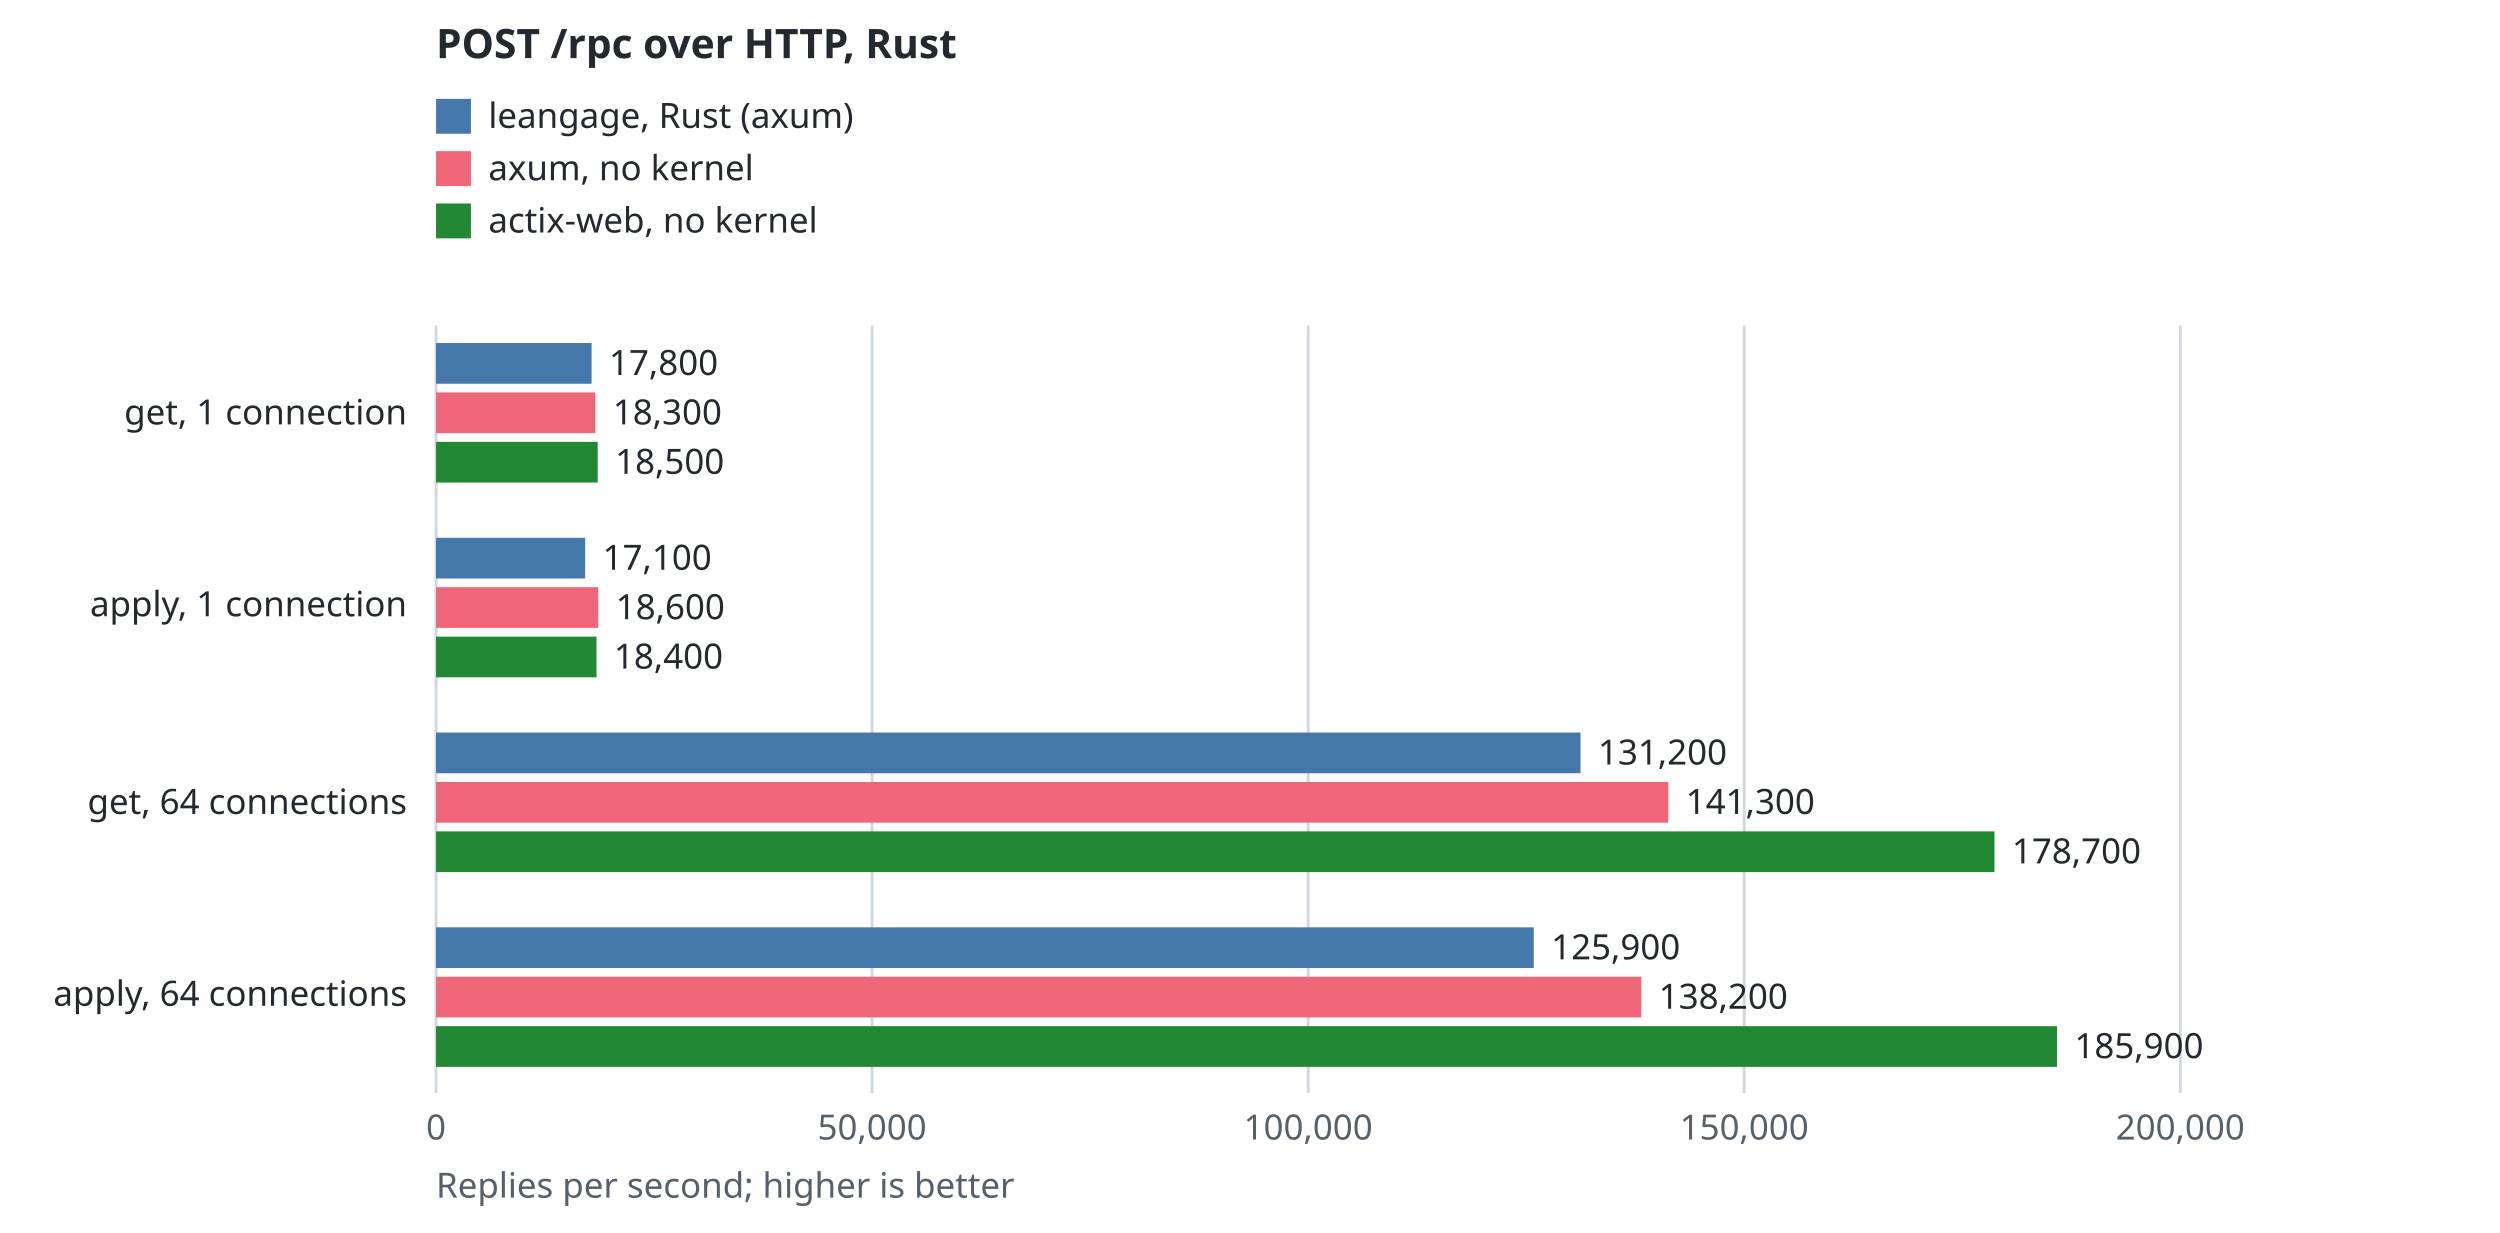
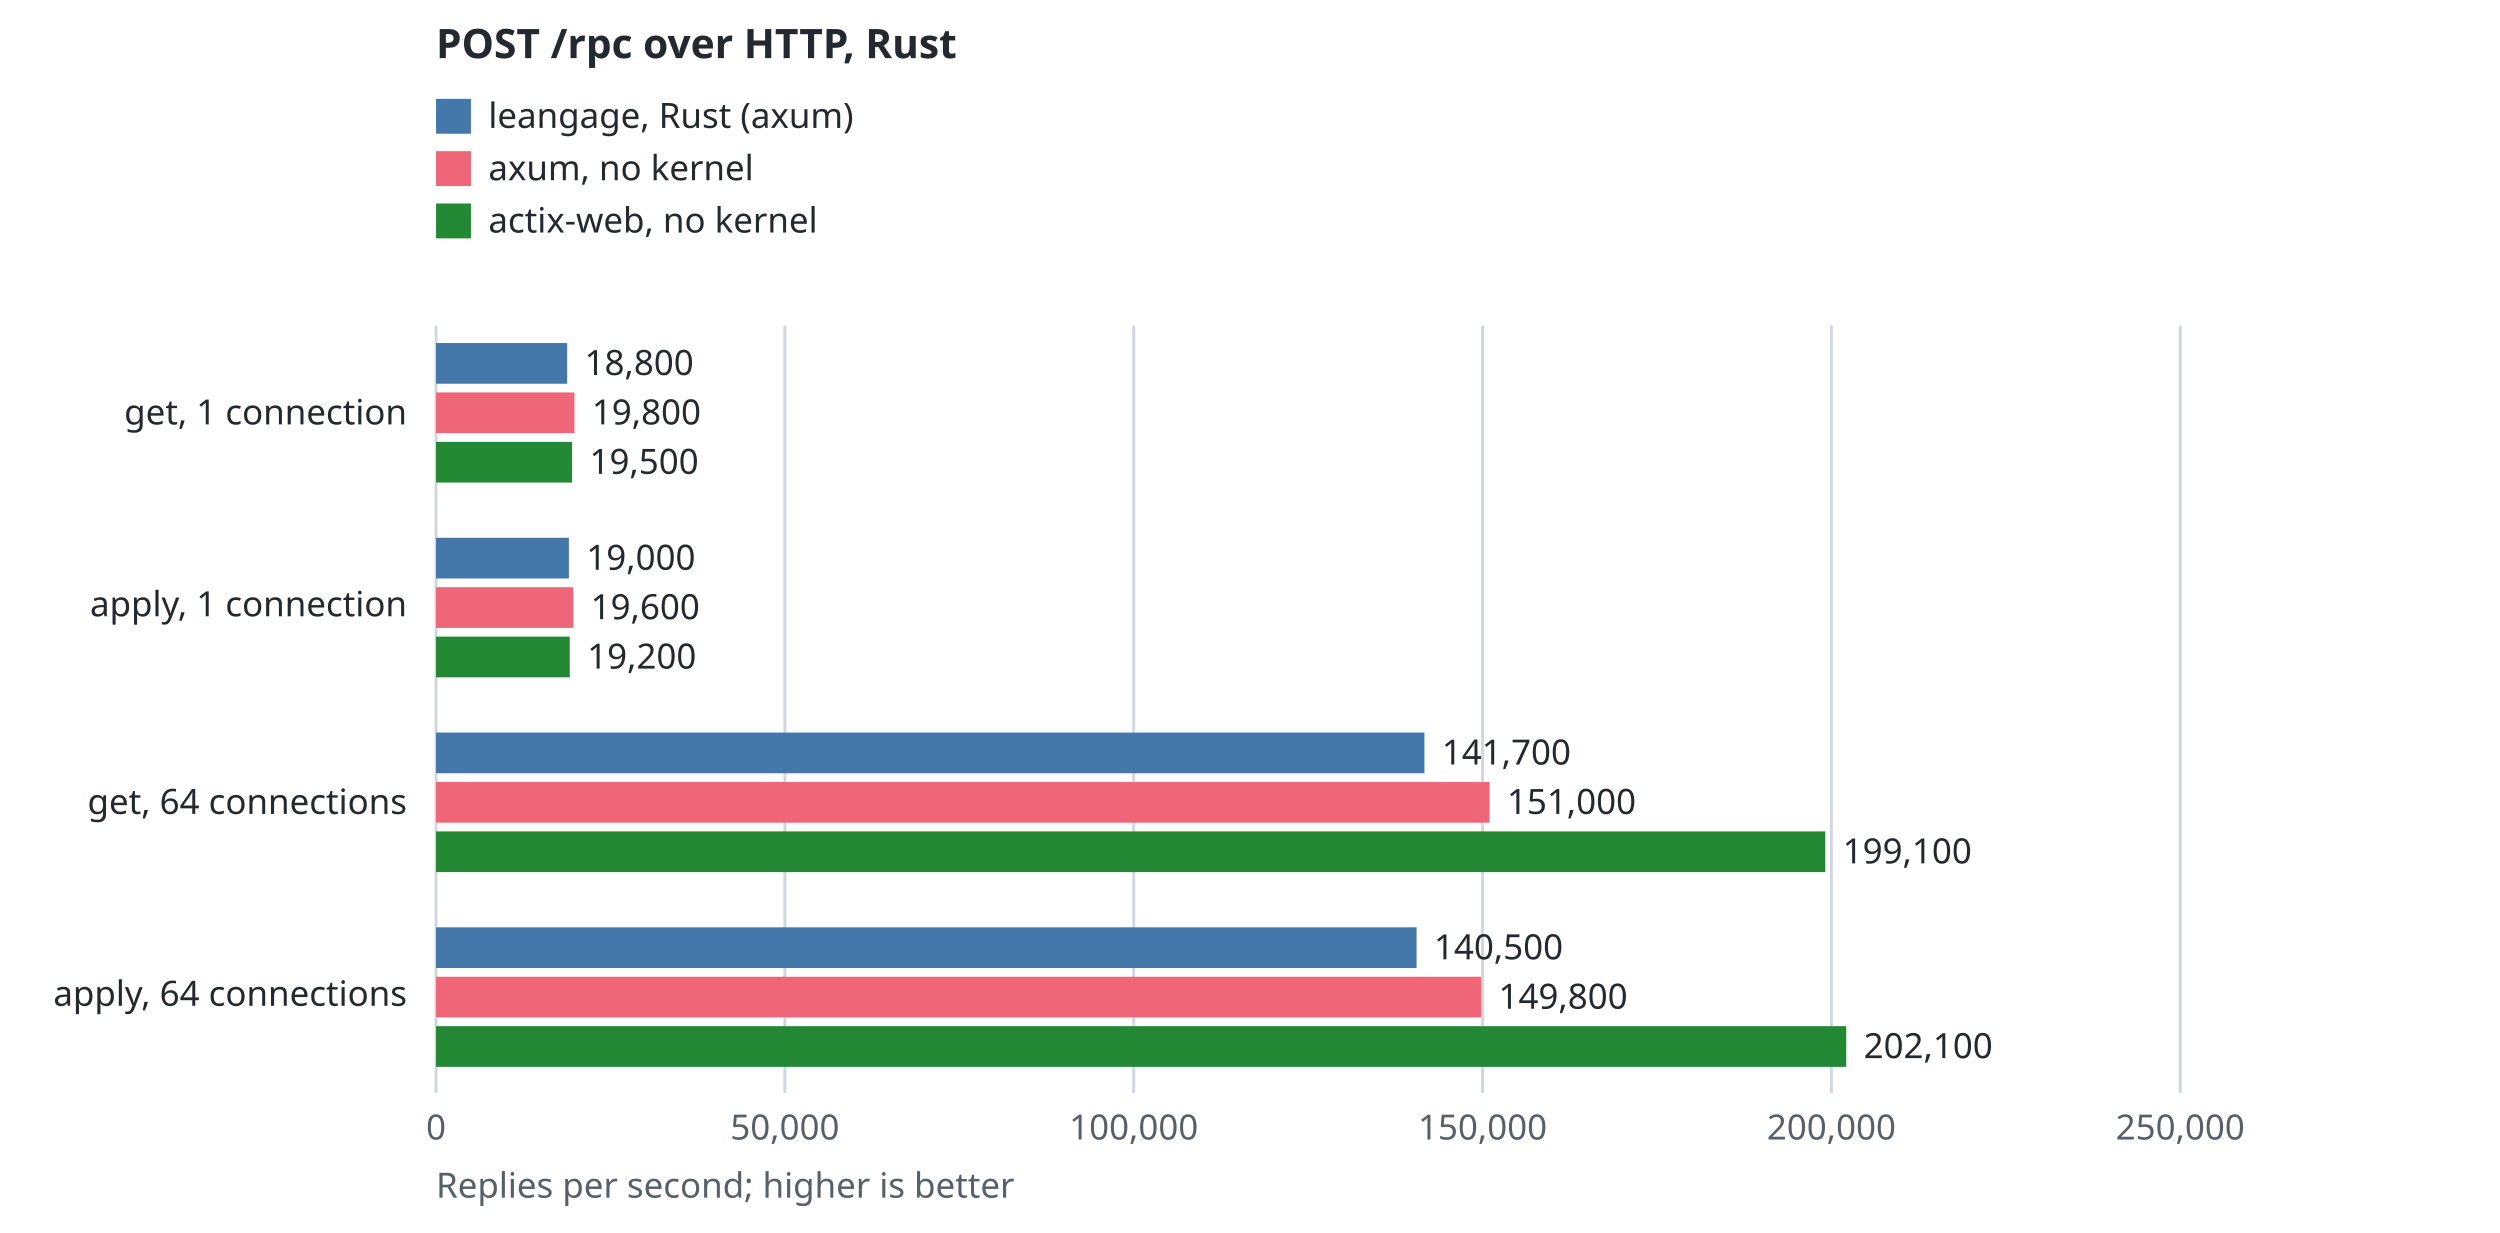
<svg xmlns="http://www.w3.org/2000/svg" viewBox="0 0 860 424" width="860" height="424" role="img">
  <style>text{font-family:system-ui,sans-serif;font-size:12px;fill:#24292f}.title{font-size:14px;font-weight:600}.grid{stroke:#d0d7de}.axis{fill:#57606a}@media(prefers-color-scheme:dark){text{fill:#e6edf3}.grid{stroke:#30363d}.axis{fill:#8b949e}}</style>
  <text class="title" x="150" y="20">POST /rpc over HTTP, Rust</text>
  <rect x="150" y="34" width="12" height="12" fill="#4477aa" />
  <text x="168" y="44">leangage, Rust (axum)</text>
  <rect x="150" y="52" width="12" height="12" fill="#ee6677" />
  <text x="168" y="62">axum, no kernel</text>
  <rect x="150" y="70" width="12" height="12" fill="#228833" />
  <text x="168" y="80">actix-web, no kernel</text>
  <line class="grid" x1="150.0" y1="112" x2="150.0" y2="376" />
  <text class="axis" x="150.0" y="392" text-anchor="middle">0</text>
-   <line class="grid" x1="300.0" y1="112" x2="300.0" y2="376" />
-   <text class="axis" x="300.0" y="392" text-anchor="middle">50,000</text>
-   <line class="grid" x1="450.0" y1="112" x2="450.0" y2="376" />
-   <text class="axis" x="450.0" y="392" text-anchor="middle">100,000</text>
-   <line class="grid" x1="600.0" y1="112" x2="600.0" y2="376" />
-   <text class="axis" x="600.0" y="392" text-anchor="middle">150,000</text>
+   <line class="grid" x1="270.0" y1="112" x2="270.0" y2="376" />
+   <text class="axis" x="270.0" y="392" text-anchor="middle">50,000</text>
+   <line class="grid" x1="390.0" y1="112" x2="390.0" y2="376" />
+   <text class="axis" x="390.0" y="392" text-anchor="middle">100,000</text>
+   <line class="grid" x1="510.0" y1="112" x2="510.0" y2="376" />
+   <text class="axis" x="510.0" y="392" text-anchor="middle">150,000</text>
+   <line class="grid" x1="630.0" y1="112" x2="630.0" y2="376" />
+   <text class="axis" x="630.0" y="392" text-anchor="middle">200,000</text>
  <line class="grid" x1="750.0" y1="112" x2="750.0" y2="376" />
-   <text class="axis" x="750.0" y="392" text-anchor="middle">200,000</text>
+   <text class="axis" x="750.0" y="392" text-anchor="middle">250,000</text>
  <text class="axis" x="150" y="412">Replies per second; higher is better</text>
-   <rect x="150" y="118" width="53.5" height="14" fill="#4477aa" />
-   <text x="209.5" y="129">17,800</text>
-   <rect x="150" y="135" width="54.8" height="14" fill="#ee6677" />
-   <text x="210.8" y="146">18,300</text>
-   <rect x="150" y="152" width="55.6" height="14" fill="#228833" />
-   <text x="211.6" y="163">18,500</text>
+   <rect x="150" y="118" width="45.1" height="14" fill="#4477aa" />
+   <text x="201.1" y="129">18,800</text>
+   <rect x="150" y="135" width="47.6" height="14" fill="#ee6677" />
+   <text x="203.6" y="146">19,800</text>
+   <rect x="150" y="152" width="46.8" height="14" fill="#228833" />
+   <text x="202.8" y="163">19,500</text>
  <text x="140" y="146" text-anchor="end">get, 1 connection</text>
-   <rect x="150" y="185" width="51.3" height="14" fill="#4477aa" />
-   <text x="207.3" y="196">17,100</text>
-   <rect x="150" y="202" width="55.8" height="14" fill="#ee6677" />
-   <text x="211.8" y="213">18,600</text>
-   <rect x="150" y="219" width="55.2" height="14" fill="#228833" />
-   <text x="211.2" y="230">18,400</text>
+   <rect x="150" y="185" width="45.7" height="14" fill="#4477aa" />
+   <text x="201.7" y="196">19,000</text>
+   <rect x="150" y="202" width="47.2" height="14" fill="#ee6677" />
+   <text x="203.2" y="213">19,600</text>
+   <rect x="150" y="219" width="46.0" height="14" fill="#228833" />
+   <text x="202.0" y="230">19,200</text>
  <text x="140" y="212" text-anchor="end">apply, 1 connection</text>
-   <rect x="150" y="252" width="393.7" height="14" fill="#4477aa" />
-   <text x="549.7" y="263">131,200</text>
-   <rect x="150" y="269" width="423.9" height="14" fill="#ee6677" />
-   <text x="579.9" y="280">141,300</text>
-   <rect x="150" y="286" width="536.1" height="14" fill="#228833" />
-   <text x="692.1" y="297">178,700</text>
+   <rect x="150" y="252" width="340.0" height="14" fill="#4477aa" />
+   <text x="496.0" y="263">141,700</text>
+   <rect x="150" y="269" width="362.4" height="14" fill="#ee6677" />
+   <text x="518.4" y="280">151,000</text>
+   <rect x="150" y="286" width="477.9" height="14" fill="#228833" />
+   <text x="633.9" y="297">199,100</text>
  <text x="140" y="280" text-anchor="end">get, 64 connections</text>
-   <rect x="150" y="319" width="377.6" height="14" fill="#4477aa" />
-   <text x="533.6" y="330">125,900</text>
-   <rect x="150" y="336" width="414.6" height="14" fill="#ee6677" />
-   <text x="570.6" y="347">138,200</text>
-   <rect x="150" y="353" width="557.6" height="14" fill="#228833" />
-   <text x="713.6" y="364">185,900</text>
+   <rect x="150" y="319" width="337.3" height="14" fill="#4477aa" />
+   <text x="493.3" y="330">140,500</text>
+   <rect x="150" y="336" width="359.5" height="14" fill="#ee6677" />
+   <text x="515.5" y="347">149,800</text>
+   <rect x="150" y="353" width="485.1" height="14" fill="#228833" />
+   <text x="641.1" y="364">202,100</text>
  <text x="140" y="346" text-anchor="end">apply, 64 connections</text>
</svg>
